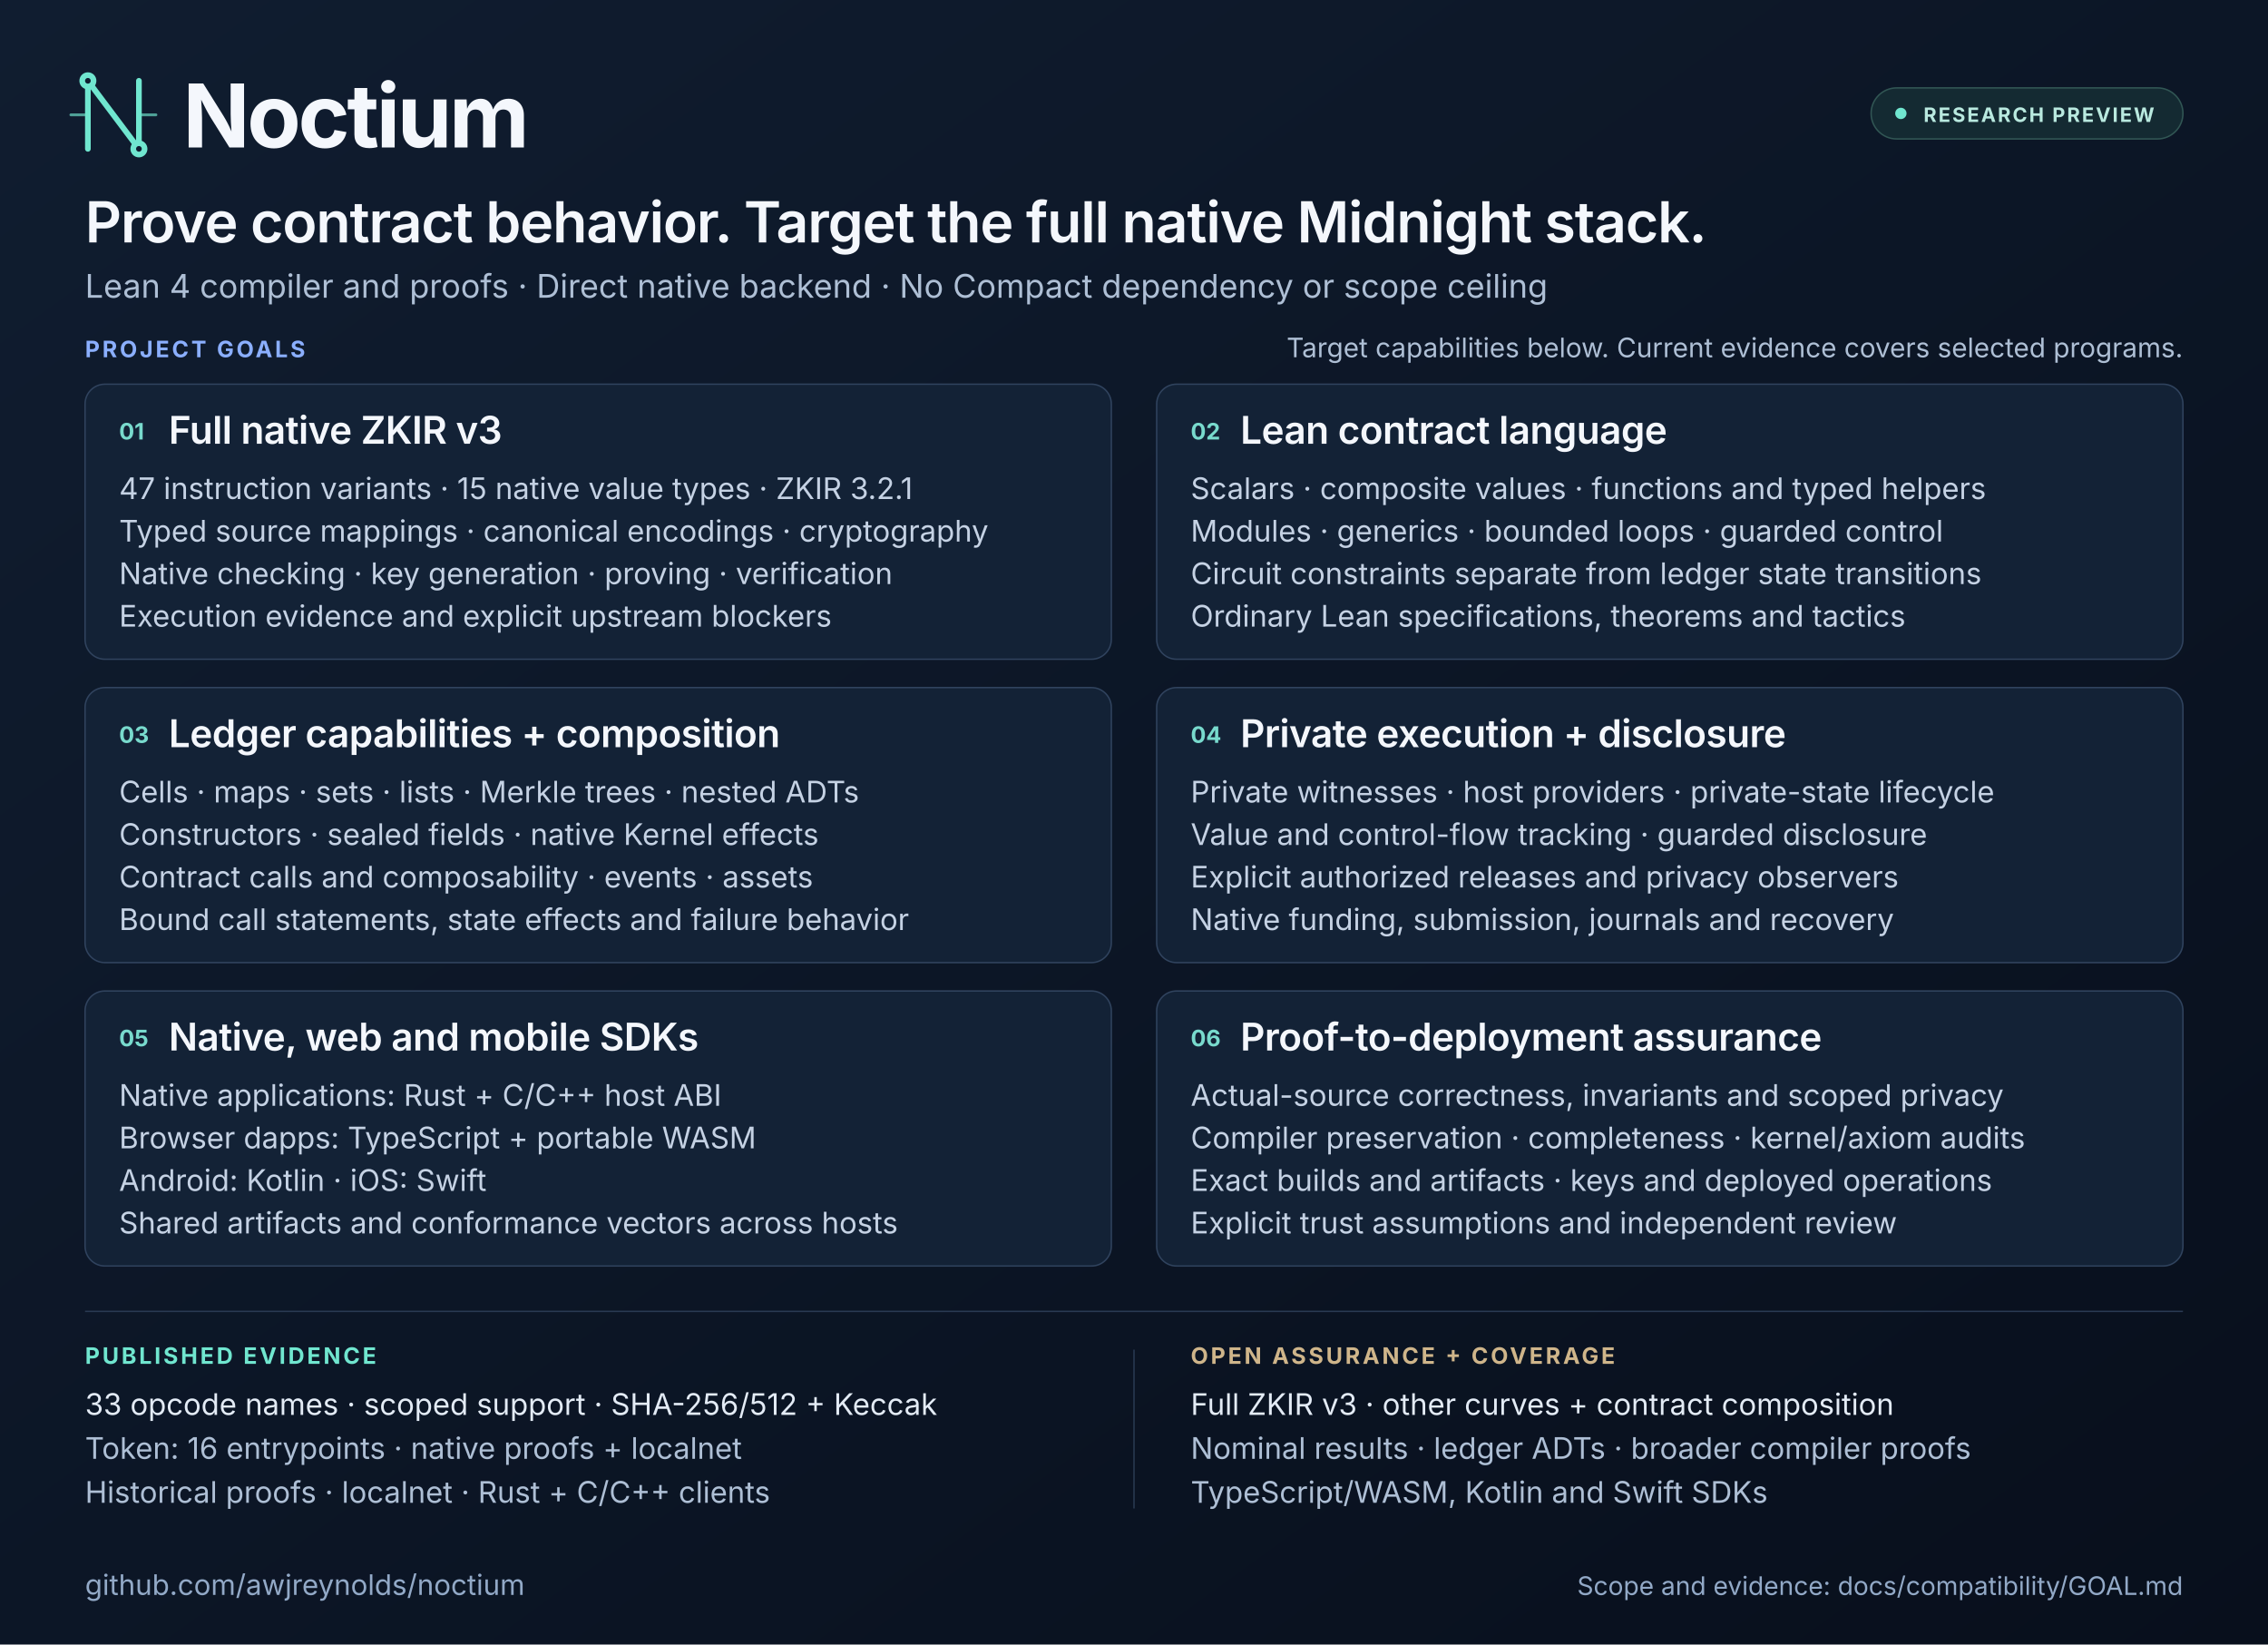
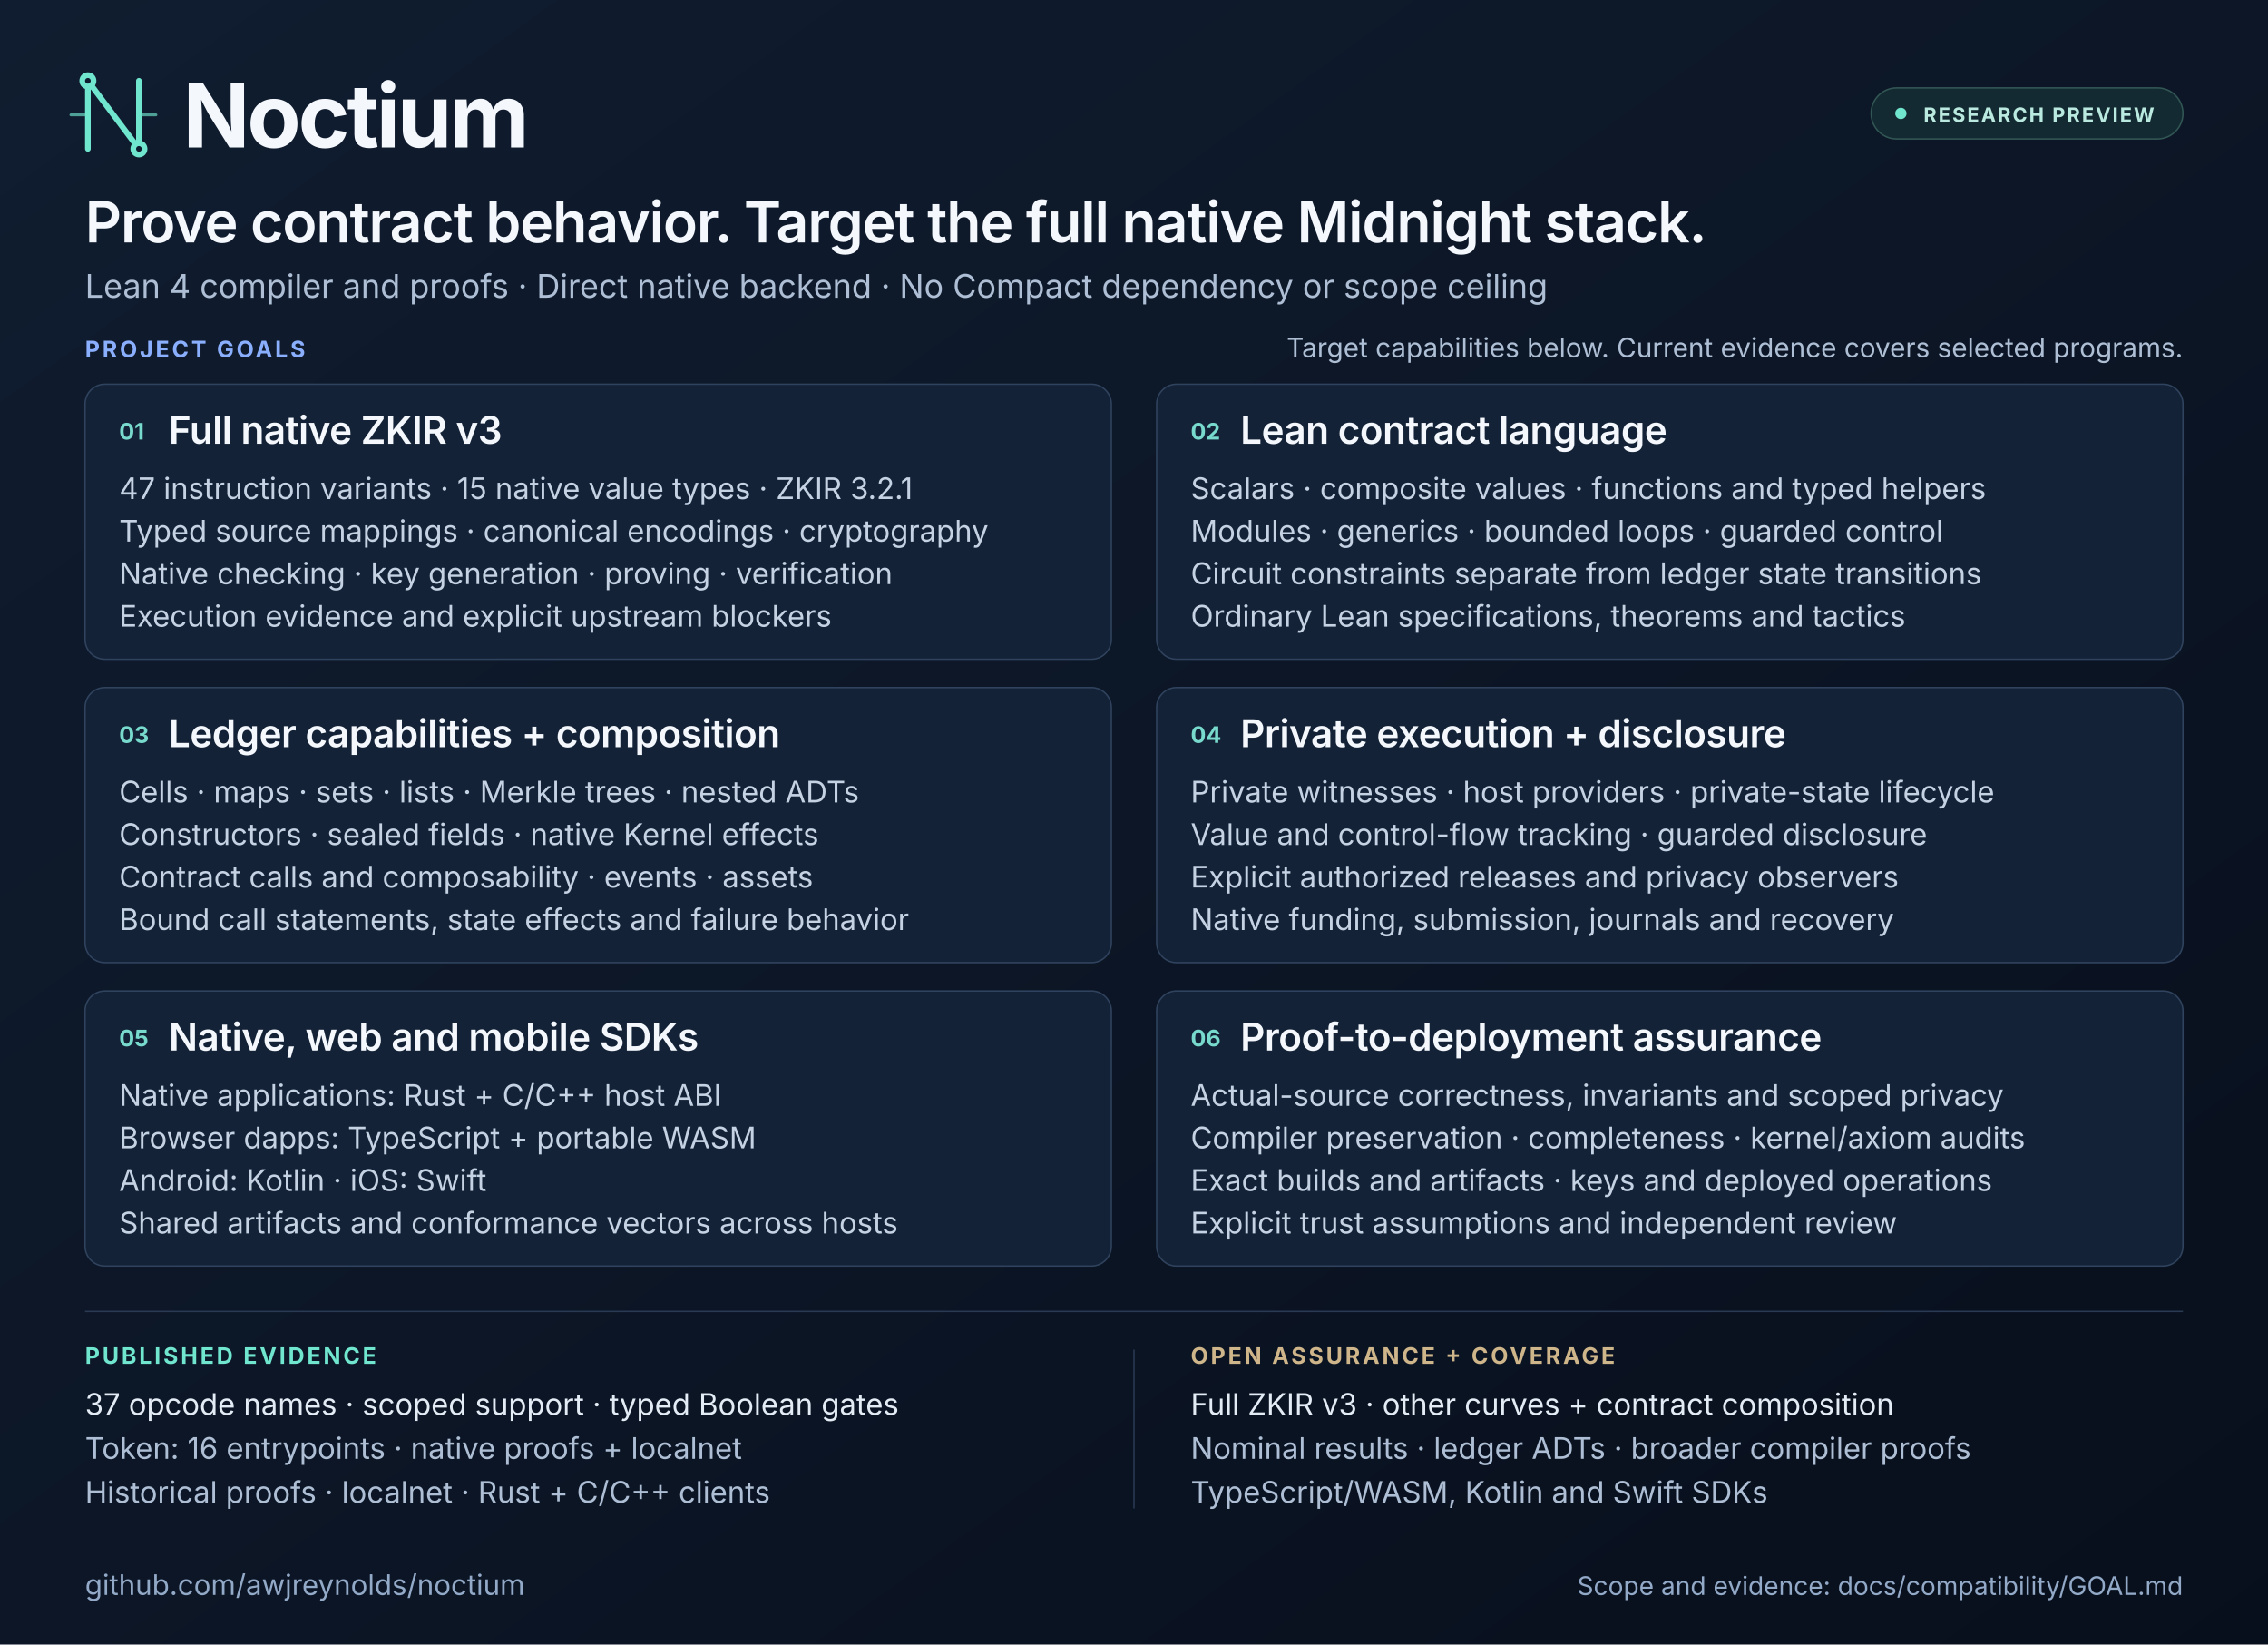
<svg xmlns="http://www.w3.org/2000/svg" width="1600" height="1160" viewBox="0 0 1600 1160" role="img" aria-labelledby="title description">
  <defs>
    <linearGradient id="background" x1="0" y1="0" x2="1" y2="1">
      <stop offset="0" stop-color="#101D30" />
      <stop offset="1" stop-color="#080F1C" />
    </linearGradient>
    <linearGradient id="accent" x1="0" y1="0" x2="1" y2="0">
      <stop offset="0" stop-color="#70E6CF" />
      <stop offset="1" stop-color="#8BAFFF" />
    </linearGradient>
  </defs>
  <rect width="1600" height="1160" fill="url(#background)" />
  <path d="M0 2H1600" stroke="url(#accent)" stroke-width="4" />
  <g stroke="#70E6CF" stroke-width="4" fill="none" stroke-linecap="round" stroke-linejoin="round">
    <path d="M62 105V57L98 105V57" />
    <path d="M50 81H62M98 81H110" stroke-width="2" opacity="0.65" />
    <circle cx="62" cy="57" r="4" fill="#101D30" />
    <circle cx="98" cy="105" r="4" fill="#101D30" />
  </g>
  <g font-family="Inter, Arial, Helvetica, sans-serif">
    <text x="129" y="104" fill="#F4F7FC" font-size="62" font-weight="700" letter-spacing="-2">Noctium</text>
    <rect x="1320" y="62" width="220" height="36" rx="18" fill="#142A32" stroke="#315654" />
    <circle cx="1341" cy="80" r="4" fill="#70E6CF" />
    <text x="1357" y="86" fill="#B9E9DF" font-size="14" font-weight="700" letter-spacing="1.3">RESEARCH PREVIEW</text>
    <text x="60" y="171" fill="#F4F7FC" font-size="40" font-weight="600" letter-spacing="-0.7">Prove contract behavior. Target the full native Midnight stack.</text>
    <text x="60" y="210" fill="#AEBFD5" font-size="23">Lean 4 compiler and proofs · Direct native backend · No Compact dependency or scope ceiling</text>
    <text x="60" y="252" fill="#8BAFFF" font-size="16" font-weight="700" letter-spacing="1.8">PROJECT GOALS</text>
    <text x="1540" y="252" fill="#AEBFD5" font-size="19" text-anchor="end">Target capabilities below. Current evidence covers selected programs.</text>
    <g fill="#132236" stroke="#30435E">
      <rect x="60" y="271" width="724" height="194" rx="14" />
      <rect x="816" y="271" width="724" height="194" rx="14" />
      <rect x="60" y="485" width="724" height="194" rx="14" />
      <rect x="816" y="485" width="724" height="194" rx="14" />
      <rect x="60" y="699" width="724" height="194" rx="14" />
      <rect x="816" y="699" width="724" height="194" rx="14" />
    </g>
    <g fill="#78DACD" font-size="16" font-weight="700">
      <text x="84" y="310">01</text>
      <text x="840" y="310">02</text>
      <text x="84" y="524">03</text>
      <text x="840" y="524">04</text>
      <text x="84" y="738">05</text>
      <text x="840" y="738">06</text>
    </g>
    <g fill="#F4F7FC" font-size="27" font-weight="600" letter-spacing="-0.3">
      <text x="119" y="313">Full native ZKIR v3</text>
      <text x="875" y="313">Lean contract language</text>
      <text x="119" y="527">Ledger capabilities + composition</text>
      <text x="875" y="527">Private execution + disclosure</text>
      <text x="119" y="741">Native, web and mobile SDKs</text>
      <text x="875" y="741">Proof-to-deployment assurance</text>
    </g>
    <g fill="#C5D2E4" font-size="21">
      <text x="84" y="352">47 instruction variants · 15 native value types · ZKIR 3.2.1</text>
      <text x="84" y="382">Typed source mappings · canonical encodings · cryptography</text>
      <text x="84" y="412">Native checking · key generation · proving · verification</text>
      <text x="84" y="442">Execution evidence and explicit upstream blockers</text>
      <text x="840" y="352">Scalars · composite values · functions and typed helpers</text>
      <text x="840" y="382">Modules · generics · bounded loops · guarded control</text>
      <text x="840" y="412">Circuit constraints separate from ledger state transitions</text>
      <text x="840" y="442">Ordinary Lean specifications, theorems and tactics</text>
      <text x="84" y="566">Cells · maps · sets · lists · Merkle trees · nested ADTs</text>
      <text x="84" y="596">Constructors · sealed fields · native Kernel effects</text>
      <text x="84" y="626">Contract calls and composability · events · assets</text>
      <text x="84" y="656">Bound call statements, state effects and failure behavior</text>
      <text x="840" y="566">Private witnesses · host providers · private-state lifecycle</text>
      <text x="840" y="596">Value and control-flow tracking · guarded disclosure</text>
      <text x="840" y="626">Explicit authorized releases and privacy observers</text>
      <text x="840" y="656">Native funding, submission, journals and recovery</text>
      <text x="84" y="780">Native applications: Rust + C/C++ host ABI</text>
      <text x="84" y="810">Browser dapps: TypeScript + portable WASM</text>
      <text x="84" y="840">Android: Kotlin · iOS: Swift</text>
      <text x="84" y="870">Shared artifacts and conformance vectors across hosts</text>
      <text x="840" y="780">Actual-source correctness, invariants and scoped privacy</text>
      <text x="840" y="810">Compiler preservation · completeness · kernel/axiom audits</text>
      <text x="840" y="840">Exact builds and artifacts · keys and deployed operations</text>
      <text x="840" y="870">Explicit trust assumptions and independent review</text>
    </g>
    <path d="M60 925H1540" stroke="#293A52" />
    <text x="60" y="962" fill="#70E6CF" font-size="16" font-weight="700" letter-spacing="1.8">PUBLISHED EVIDENCE</text>
-     <text x="60" y="998" fill="#E3EBF5" font-size="21">33 opcode names · scoped support · SHA-256/512 + Keccak</text>
+     <text x="60" y="998" fill="#E3EBF5" font-size="21">37 opcode names · scoped support · typed Boolean gates</text>
    <text x="60" y="1029" fill="#AEBFD5" font-size="21">Token: 16 entrypoints · native proofs + localnet</text>
    <text x="60" y="1060" fill="#AEBFD5" font-size="21">Historical proofs · localnet · Rust + C/C++ clients</text>
    <path d="M800 952V1064" stroke="#293A52" />
    <text x="840" y="962" fill="#CFB58A" font-size="16" font-weight="700" letter-spacing="1.8">OPEN ASSURANCE + COVERAGE</text>
    <text x="840" y="998" fill="#E3EBF5" font-size="21">Full ZKIR v3 · other curves + contract composition</text>
    <text x="840" y="1029" fill="#AEBFD5" font-size="21">Nominal results · ledger ADTs · broader compiler proofs</text>
    <text x="840" y="1060" fill="#AEBFD5" font-size="21">TypeScript/WASM, Kotlin and Swift SDKs</text>
    <text x="60" y="1125" fill="#92A9C7" font-size="20">github.com/awjreynolds/noctium</text>
    <text x="1540" y="1125" fill="#92A9C7" font-size="18" text-anchor="end">Scope and evidence: docs/compatibility/GOAL.md</text>
  </g>
</svg>
